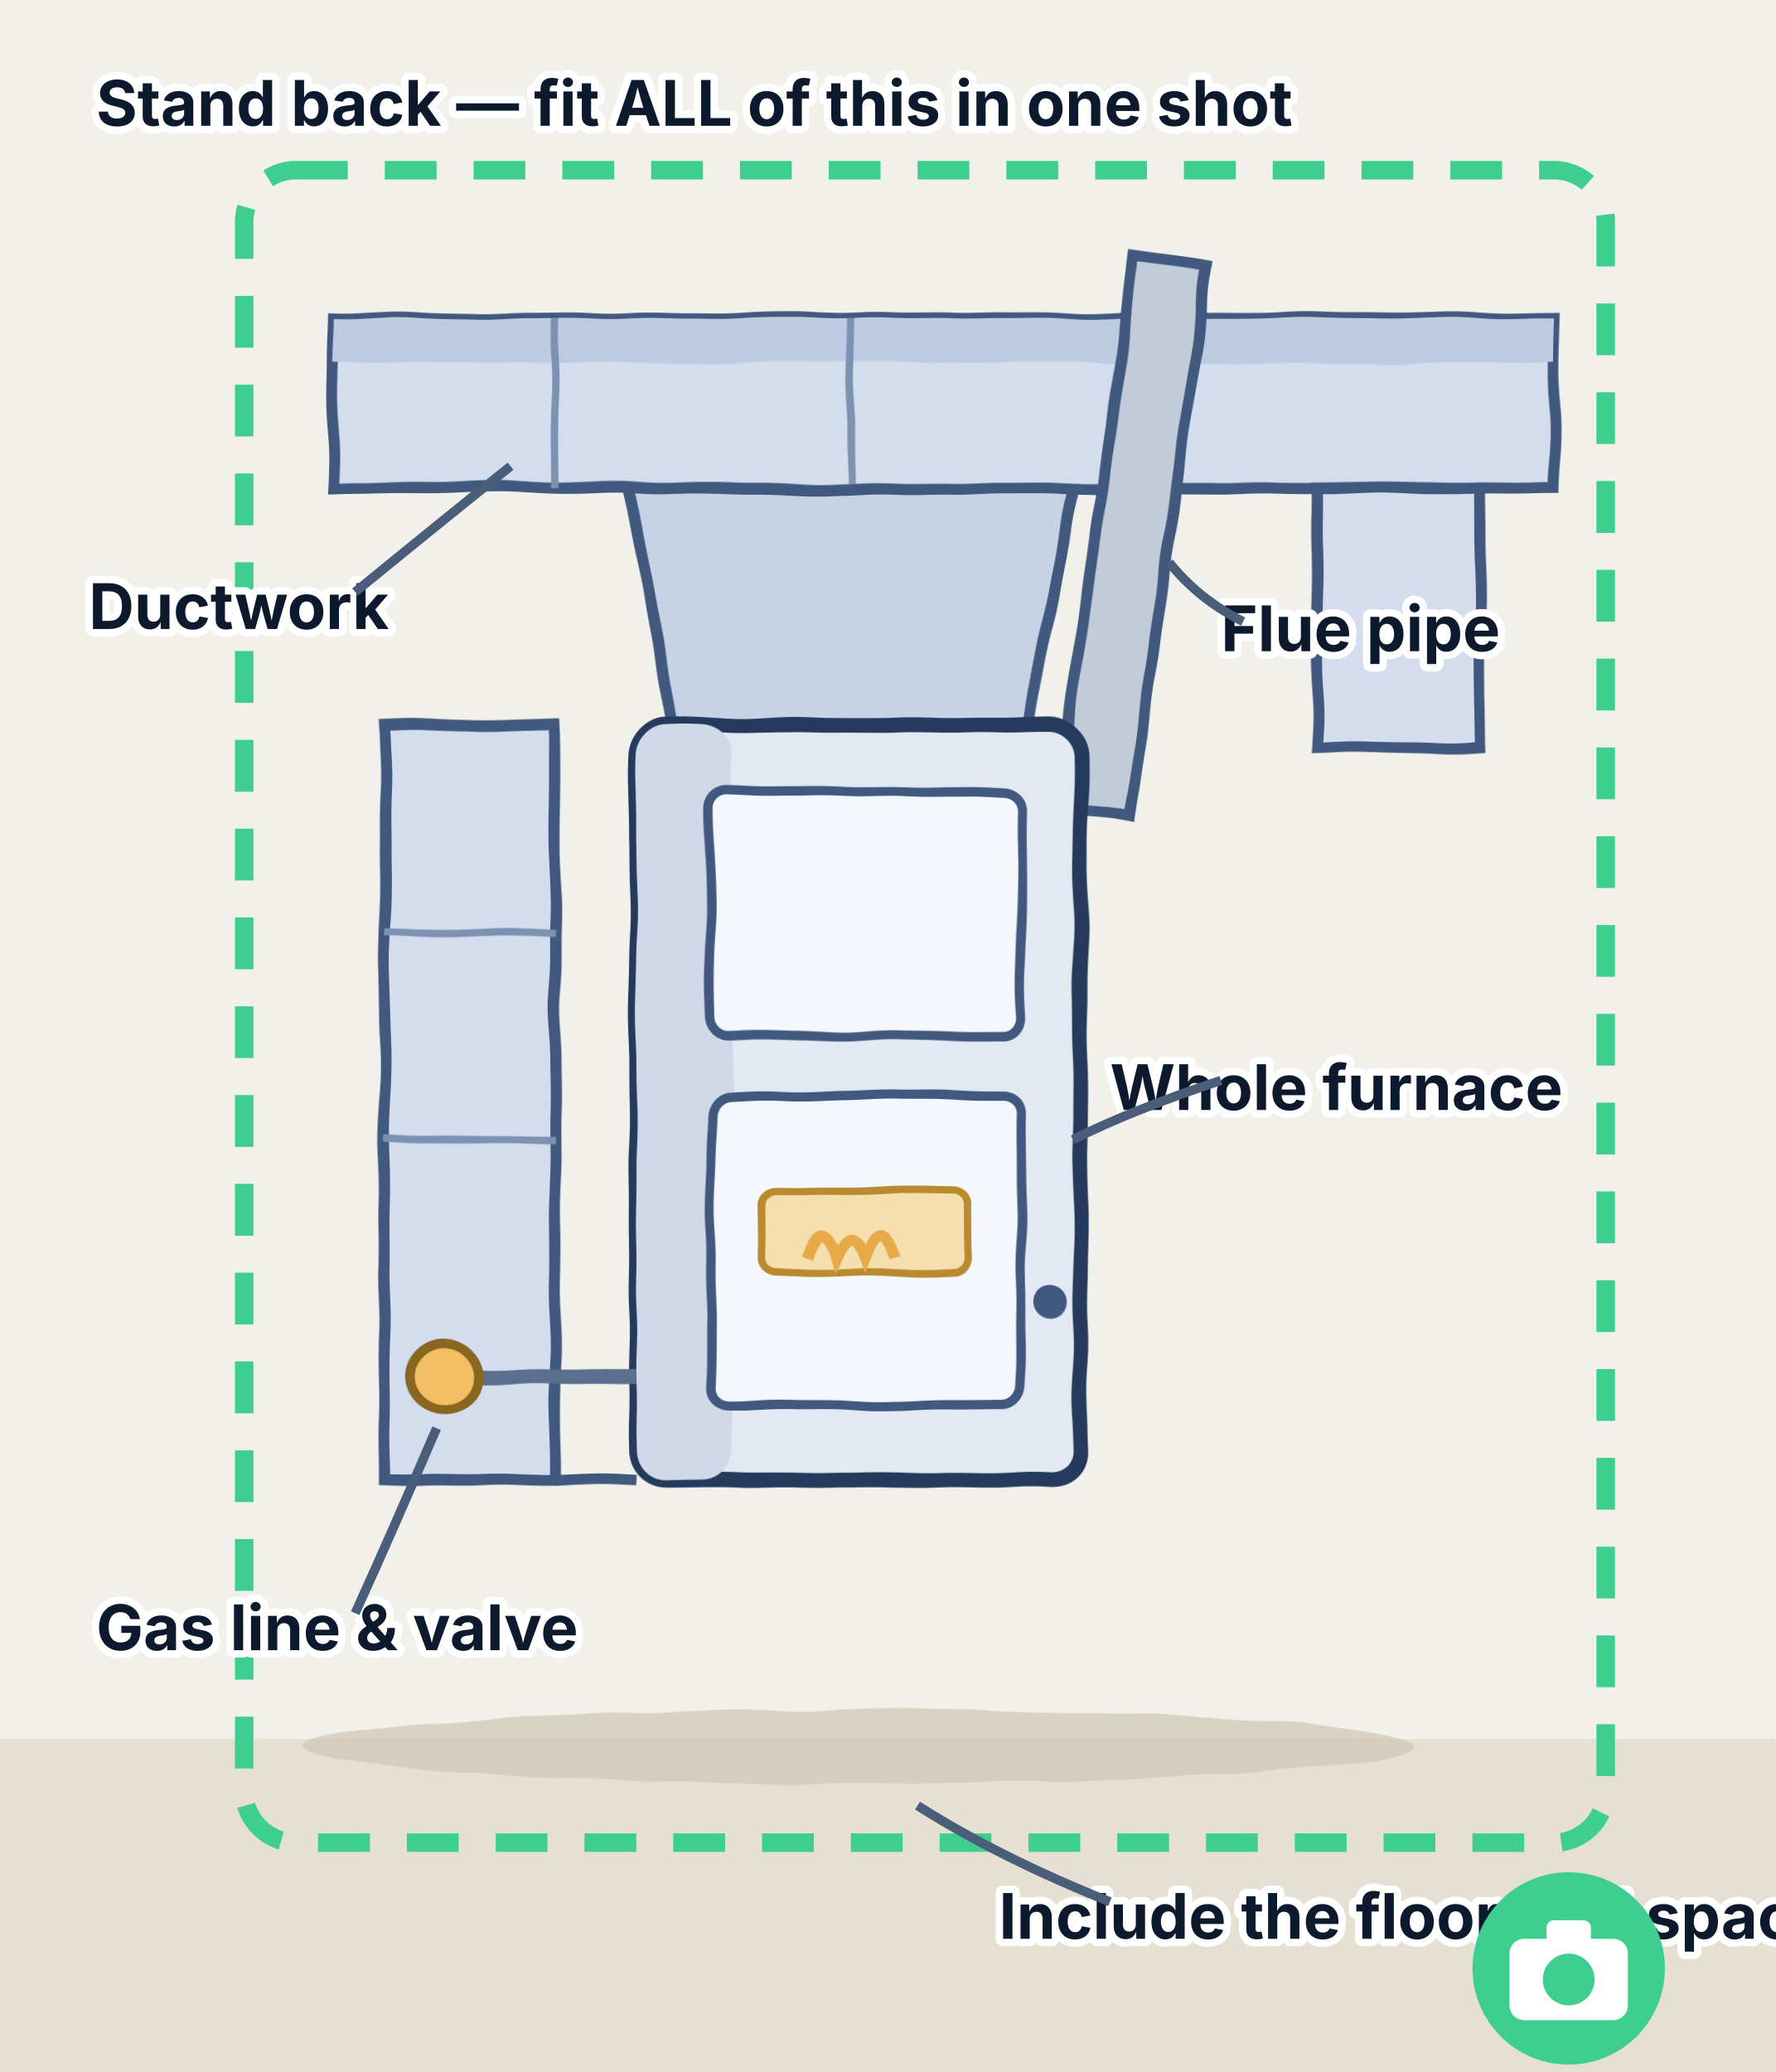
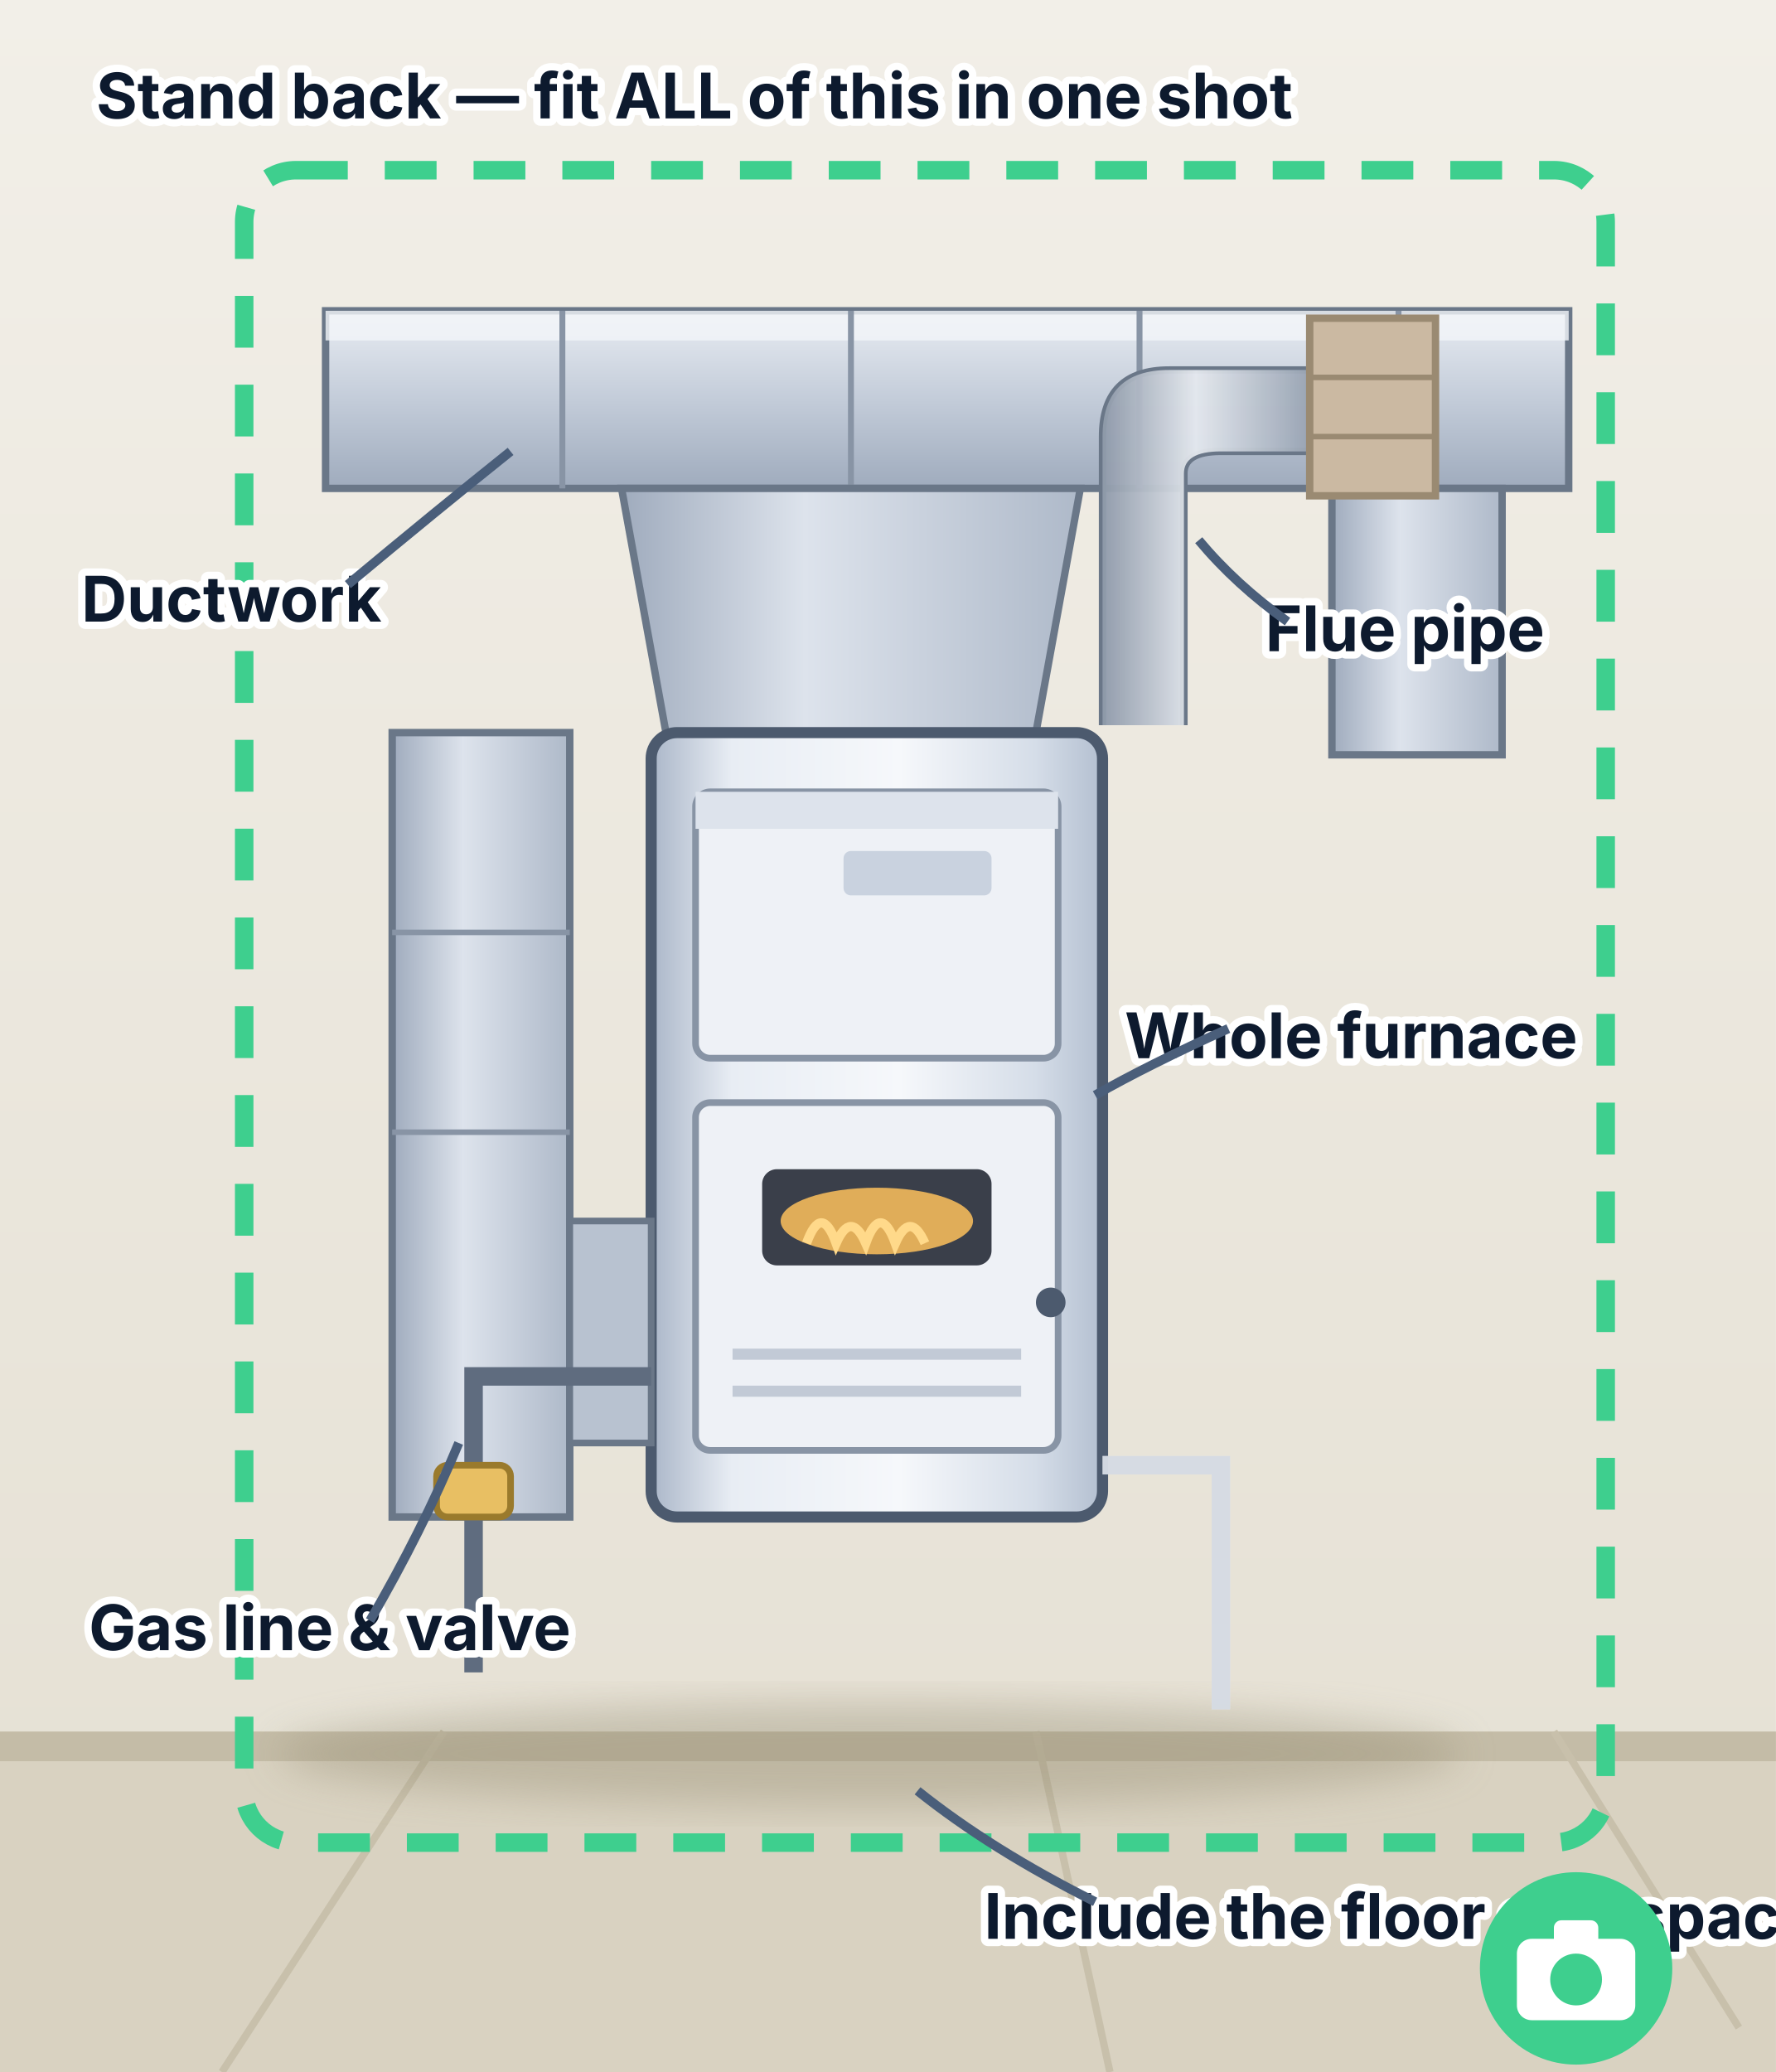
<svg xmlns="http://www.w3.org/2000/svg" viewBox="0 0 480 560" font-family="Inter, -apple-system, sans-serif">
  <defs>
-     <filter id="pencil" x="-2%" y="-2%" width="104%" height="104%">
-       <feTurbulence type="fractalNoise" baseFrequency="0.035" numOctaves="2" seed="7" result="n" />
-       <feDisplacementMap in="SourceGraphic" in2="n" scale="2.2" />
-     </filter>
-     <filter id="grain">
-       <feTurbulence type="fractalNoise" baseFrequency="0.8" numOctaves="2" seed="11" result="t" />
-       <feColorMatrix in="t" type="matrix" values="0 0 0 0 0.05  0 0 0 0 0.10  0 0 0 0 0.18  0 0 0 0.05 0" />
-       <feComposite operator="over" in2="SourceGraphic" />
+     <linearGradient id="hcab" x1="0" y1="0" x2="1" y2="0">
+       <stop offset="0" stop-color="#aab6c8" />
+       <stop offset="0.18" stop-color="#e8edf4" />
+       <stop offset="0.55" stop-color="#f6f8fb" />
+       <stop offset="0.85" stop-color="#d5dde8" />
+       <stop offset="1" stop-color="#b3bfd0" />
+     </linearGradient>
+     <linearGradient id="hduct" x1="0" y1="0" x2="0" y2="1">
+       <stop offset="0" stop-color="#e9edf3" />
+       <stop offset="0.5" stop-color="#c3ccd9" />
+       <stop offset="1" stop-color="#9fabbd" />
+     </linearGradient>
+     <linearGradient id="hductv" x1="0" y1="0" x2="1" y2="0">
+       <stop offset="0" stop-color="#9fabbd" />
+       <stop offset="0.4" stop-color="#dde3ec" />
+       <stop offset="1" stop-color="#aeb9c9" />
+     </linearGradient>
+     <linearGradient id="hflue" x1="0" y1="0" x2="1" y2="0">
+       <stop offset="0" stop-color="#8e99a9" />
+       <stop offset="0.45" stop-color="#e4e8ee" />
+       <stop offset="1" stop-color="#98a3b3" />
+     </linearGradient>
+     <linearGradient id="hwall" x1="0" y1="0" x2="0" y2="1">
+       <stop offset="0" stop-color="#f2efe8" />
+       <stop offset="1" stop-color="#e4dfd2" />
+     </linearGradient>
+     <filter id="soft" x="-20%" y="-20%" width="140%" height="140%">
+       <feGaussianBlur stdDeviation="5" />
    </filter>
  </defs>
-   <rect x="0" y="0" width="480" height="560" fill="#ffffff" />
-   <rect x="0" y="0" width="480" height="470" fill="#f2f0ea" />
-   <rect x="0" y="470" width="480" height="90" fill="#e6e0d2" />
-   <line x1="0" y1="470" x2="480" y2="470" stroke="#b9b09c" stroke-width="3" filter="url(#pencil)" />
-   <g filter="url(#pencil)">
-     <rect x="90" y="86" width="330" height="46" fill="#d3dded" stroke="#41597e" stroke-width="3" />
-     <rect x="90" y="86" width="330" height="12" fill="#bccbe2" />
-     <line x1="150" y1="86" x2="150" y2="132" stroke="#7d92b3" stroke-width="2" />
-     <line x1="230" y1="86" x2="230" y2="132" stroke="#7d92b3" stroke-width="2" />
-     <line x1="310" y1="86" x2="310" y2="132" stroke="#7d92b3" stroke-width="2" />
-     <rect x="356" y="132" width="44" height="70" fill="#d3dded" stroke="#41597e" stroke-width="3" />
-     <path d="M170 132 L290 132 L278 196 L182 196 Z" fill="#c6d2e6" stroke="#41597e" stroke-width="3" />
-     <rect x="296" y="70" width="20" height="150" fill="#c2cbd8" stroke="#41597e" stroke-width="3" transform="rotate(8 306 145)" />
-     <rect x="172" y="196" width="120" height="204" rx="8" fill="#e3e9f3" stroke="#243b5e" stroke-width="4" />
-     <rect x="172" y="196" width="26" height="204" rx="8" fill="#cfd9e9" />
-     <rect x="192" y="214" width="84" height="66" rx="5" fill="#f4f7fb" stroke="#41597e" stroke-width="2.5" />
-     <rect x="192" y="296" width="84" height="84" rx="5" fill="#f4f7fb" stroke="#41597e" stroke-width="2.5" />
-     <rect x="206" y="322" width="56" height="22" rx="4" fill="#f6dfae" stroke="#b98a2e" stroke-width="2" />
-     <path d="M218 340 q4 -12 8 0 q4 -10 8 0 q4 -12 8 0" stroke="#e8a949" stroke-width="3" fill="none" />
-     <circle cx="284" cy="352" r="4.5" fill="#41597e" />
-     <rect x="104" y="196" width="46" height="204" fill="#d3dded" stroke="#41597e" stroke-width="3" />
-     <line x1="104" y1="252" x2="150" y2="252" stroke="#7d92b3" stroke-width="2" />
-     <line x1="104" y1="308" x2="150" y2="308" stroke="#7d92b3" stroke-width="2" />
-     <path d="M150 400 L172 400" stroke="#41597e" stroke-width="3" />
-     <line x1="172" y1="372" x2="120" y2="372" stroke="#5a6f8e" stroke-width="4" />
-     <circle cx="120" cy="372" r="9" fill="#f2c063" stroke="#8a6720" stroke-width="2.5" />
-     <ellipse cx="232" cy="472" rx="150" ry="10" fill="#cfc6b2" opacity="0.7" />
+   <rect x="0" y="0" width="480" height="560" fill="url(#hwall)" />
+   <rect x="0" y="468" width="480" height="92" fill="#d9d2c1" />
+   <rect x="0" y="468" width="480" height="8" fill="#c4bca7" />
+   <path d="M60 560 L120 468 M300 560 L280 468 M470 548 L420 468" stroke="#c8c0ab" stroke-width="2" fill="none" />
+   <ellipse cx="235" cy="474" rx="160" ry="14" fill="#8d8468" opacity="0.35" filter="url(#soft)" />
+   <rect x="88" y="84" width="336" height="48" fill="url(#hduct)" stroke="#6a7788" stroke-width="2" />
+   <rect x="88" y="84" width="336" height="8" fill="#f2f5f9" opacity="0.8" />
+   <g stroke="#8894a5" stroke-width="1.6">
+     <line x1="152" y1="84" x2="152" y2="132" />
+     <line x1="230" y1="84" x2="230" y2="132" />
+     <line x1="308" y1="84" x2="308" y2="132" />
+     <line x1="378" y1="84" x2="378" y2="132" />
  </g>
+   <rect x="360" y="132" width="46" height="72" fill="url(#hductv)" stroke="#6a7788" stroke-width="2" />
+   <path d="M168 132 L292 132 L280 198 L180 198 Z" fill="url(#hductv)" stroke="#6a7788" stroke-width="2" />
+   <path d="M298 196 L298 118 Q298 100 316 100 L354 100" fill="none" stroke="#6a7788" stroke-width="2" />
+   <path d="M320 196 L320 128 Q320 122 330 122 L354 122" fill="none" stroke="#6a7788" stroke-width="2" />
+   <path d="M298 196 L298 118 Q298 100 316 100 L354 100 L354 122 L330 122 Q320 122 320 128 L320 196 Z" fill="url(#hflue)" opacity="0.95" />
+   <rect x="354" y="86" width="34" height="48" fill="#cbb9a2" stroke="#9a8a72" stroke-width="2" />
+   <line x1="354" y1="102" x2="388" y2="102" stroke="#9a8a72" stroke-width="1.5" />
+   <line x1="354" y1="118" x2="388" y2="118" stroke="#9a8a72" stroke-width="1.5" />
+   <rect x="176" y="198" width="122" height="212" rx="7" fill="url(#hcab)" stroke="#4c5a6e" stroke-width="3" />
+   <rect x="188" y="214" width="98" height="72" rx="4" fill="#eef1f6" stroke="#8894a5" stroke-width="1.8" />
+   <rect x="188" y="214" width="98" height="10" fill="#dde3ec" />
+   <rect x="188" y="298" width="98" height="94" rx="4" fill="#eef1f6" stroke="#8894a5" stroke-width="1.8" />
+   <g stroke="#c2cad6" stroke-width="3">
+     <line x1="198" y1="376" x2="276" y2="376" />
+     <line x1="198" y1="366" x2="276" y2="366" />
+   </g>
+   <rect x="206" y="316" width="62" height="26" rx="4" fill="#3a3f4a" />
+   <ellipse cx="237" cy="330" rx="26" ry="9" fill="#f2b95b" opacity="0.9" />
+   <path d="M218 336 q4 -11 8 0 q4 -9 8 0 q4 -11 8 0 q4 -9 8 0" stroke="#ffd98a" stroke-width="2.5" fill="none" />
+   <rect x="228" y="230" width="40" height="12" rx="2" fill="#c9d2df" />
+   <circle cx="284" cy="352" r="4" fill="#4c5a6e" />
+   <rect x="106" y="198" width="48" height="212" fill="url(#hductv)" stroke="#6a7788" stroke-width="2" />
+   <rect x="154" y="330" width="22" height="60" fill="#b8c2d0" stroke="#6a7788" stroke-width="1.8" />
+   <g stroke="#8894a5" stroke-width="1.5">
+     <line x1="106" y1="252" x2="154" y2="252" />
+     <line x1="106" y1="306" x2="154" y2="306" />
+   </g>
+   <path d="M176 372 L128 372 L128 452" stroke="#5f6c7f" stroke-width="5" fill="none" />
+   <rect x="118" y="396" width="20" height="14" rx="3" fill="#e8bf63" stroke="#9a7a2c" stroke-width="1.8" />
+   <path d="M298 396 L330 396 L330 462" stroke="#f4f6f9" stroke-width="5" fill="none" opacity="0.95" />
+   <path d="M298 396 L330 396 L330 462" stroke="#9fabbd" stroke-width="5" fill="none" stroke-dasharray="1 0" opacity="0.35" />
  <rect x="66" y="46" width="368" height="452" rx="14" fill="none" stroke="#3ecf8e" stroke-width="5" stroke-dasharray="14 10" />
  <g font-size="17" font-weight="700" fill="#0d1a2e" stroke="#ffffff" stroke-width="4" paint-order="stroke" stroke-linejoin="round">
-     <text x="26" y="34">Stand back — fit ALL of this in one shot</text>
-     <text x="330" y="176">Flue pipe</text>
-     <text x="24" y="170">Ductwork</text>
-     <text x="300" y="300">Whole furnace</text>
-     <text x="26" y="446">Gas line &amp; valve</text>
-     <text x="270" y="524">Include the floor and space around it</text>
+     <text x="26" y="32">Stand back — fit ALL of this in one shot</text>
+     <text x="342" y="176">Flue pipe</text>
+     <text x="22" y="168">Ductwork</text>
+     <text x="304" y="286">Whole furnace</text>
+     <text x="24" y="446">Gas line &amp; valve</text>
+     <text x="266" y="524">Include the floor and space around it</text>
  </g>
  <g stroke="#4a5e7a" stroke-width="2.5" fill="none">
-     <path d="M96 160 q22 -18 42 -34" />
-     <path d="M336 168 q-12 -6 -20 -16" />
-     <path d="M330 292 q-24 8 -40 16" />
-     <path d="M96 436 q10 -22 22 -50" />
-     <path d="M300 514 q-30 -12 -52 -26" />
+     <path d="M94 158 q24 -20 44 -36" />
+     <path d="M348 168 q-14 -10 -24 -22" />
+     <path d="M332 278 q-22 10 -36 18" />
+     <path d="M100 438 q14 -24 24 -48" />
+     <path d="M296 514 q-28 -14 -48 -30" />
  </g>
-   <g transform="translate(398,506)">
+   <g transform="translate(400,506)">
    <circle cx="26" cy="26" r="26" fill="#3ecf8e" />
    <rect x="10" y="18" width="32" height="22" rx="4" fill="#ffffff" />
    <circle cx="26" cy="29" r="7" fill="#3ecf8e" />
    <rect x="20" y="13" width="12" height="7" rx="2" fill="#ffffff" />
  </g>
</svg>
